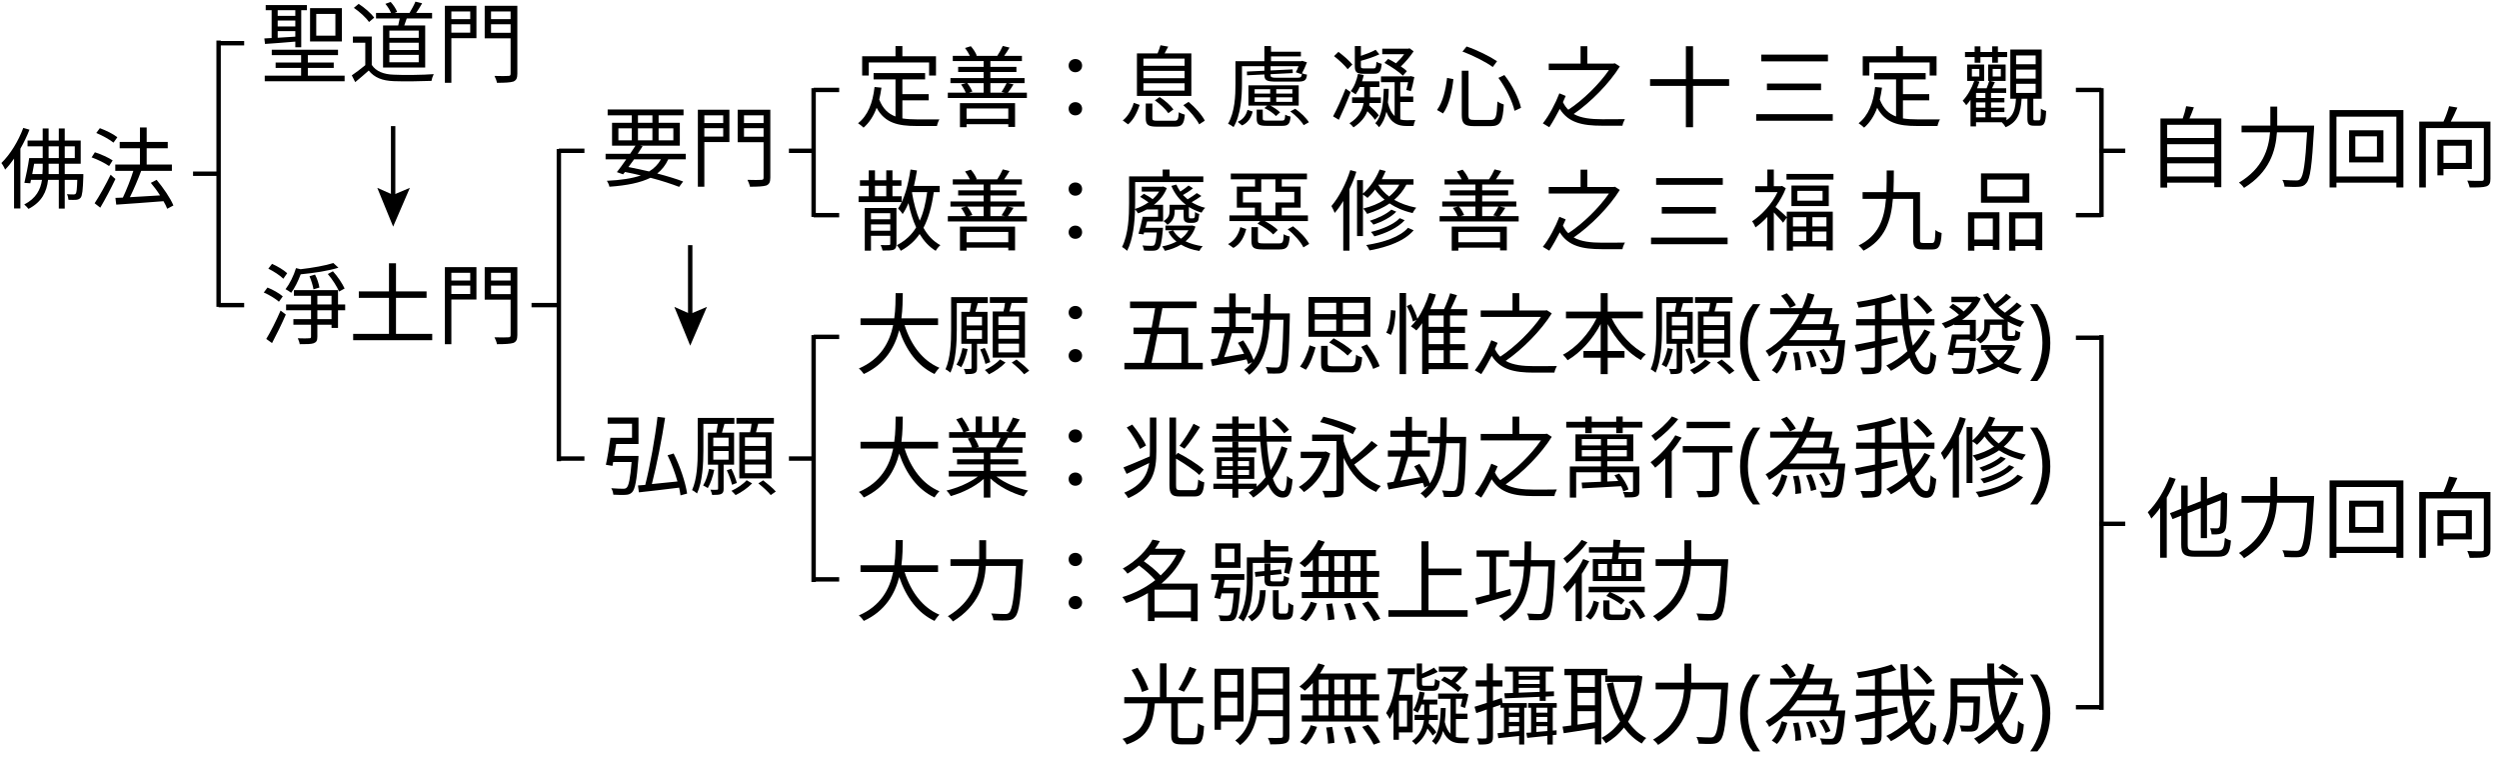
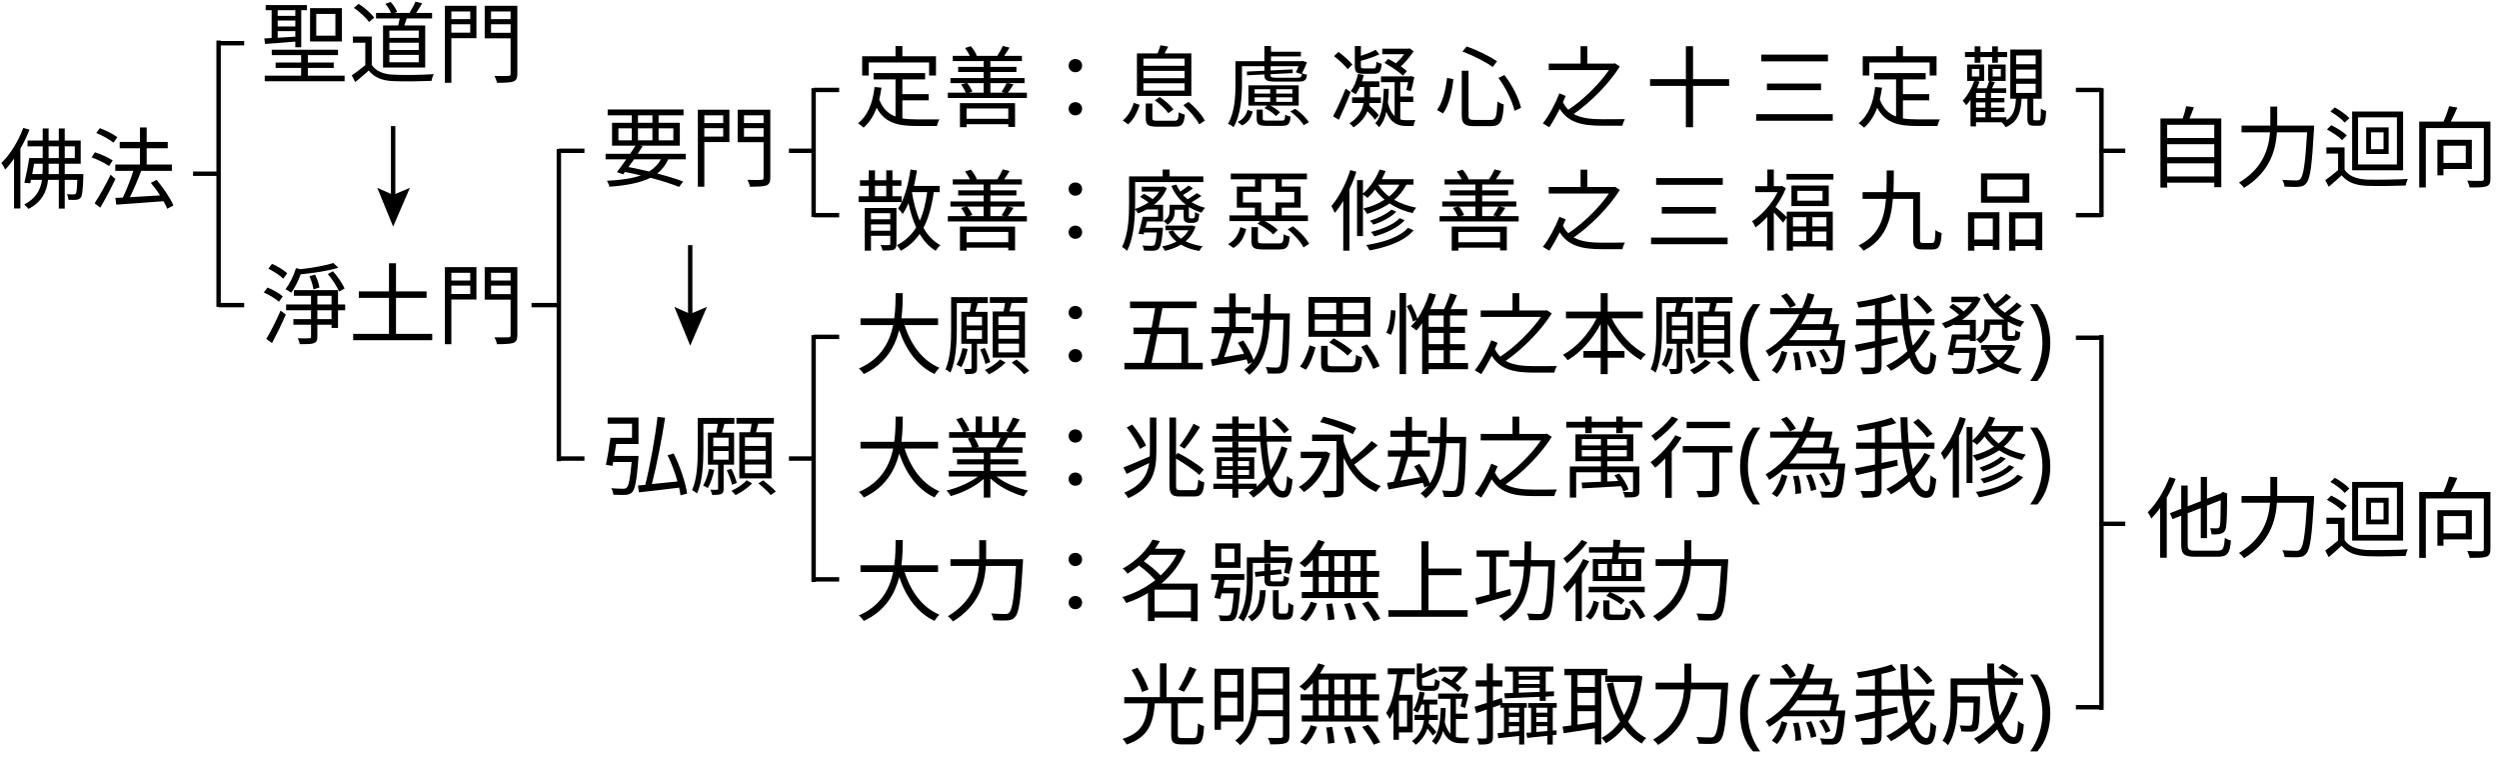
<svg xmlns="http://www.w3.org/2000/svg" version="1.1" baseProfile="tiny" id="圖層_1" x="0px" y="0px" viewBox="0 0 283.5 85.9" overflow="scroll" xml:space="preserve">
  <text transform="matrix(1 0 0 1 0 22.8623)" font-family="KaiTi" font-size="10px">佛法</text>
  <text transform="matrix(1 0 0 1 29.5493 8.5938)" font-family="KaiTi" font-size="10px">聖道門</text>
  <text transform="matrix(1 0 0 1 68.2476 20.3789)" font-family="KaiTi" font-size="10px">要門</text>
  <text transform="matrix(1 0 0 1 68.2476 55.3315)" font-family="KaiTi" font-size="10px">弘願</text>
  <text transform="matrix(1 0 0 1 96.9956 13.6309)" font-family="KaiTi" font-size="10px">定</text>
  <text transform="matrix(1 0 0 1 106.9956 13.6309)" font-family="KaiTi" font-size="10px">善</text>
  <text transform="matrix(1 0 0 1 116.9956 13.6309)" font-family="KaiTi" font-size="10px">：</text>
  <text transform="matrix(1 0 0 1 126.9956 13.6309)" font-family="KaiTi" font-size="10px">息</text>
  <text transform="matrix(1 0 0 1 138.9253 13.6309)" font-family="KaiTi" font-size="10px">慮</text>
  <text transform="matrix(1 0 0 1 150.856 13.6309)" font-family="KaiTi" font-size="10px">凝</text>
  <text transform="matrix(1 0 0 1 162.7856 13.6309)" font-family="KaiTi" font-size="10px">心</text>
  <text transform="matrix(1 0 0 1 174.7153 13.6309)" font-family="KaiTi" font-size="10px">之</text>
  <text transform="matrix(1 0 0 1 186.646 13.6309)" font-family="KaiTi" font-size="10px">十</text>
  <text transform="matrix(1 0 0 1 198.5757 13.6309)" font-family="KaiTi" font-size="10px">三</text>
  <text transform="matrix(1 0 0 1 210.5054 13.6309)" font-family="KaiTi" font-size="10px">定</text>
  <text transform="matrix(1 0 0 1 222.436 13.6309)" font-family="KaiTi" font-size="10px">觀</text>
  <text transform="matrix(1 0 0 1 96.9956 27.6309)" font-family="KaiTi" font-size="10px">散</text>
  <text transform="matrix(1 0 0 1 106.9956 27.6309)" font-family="KaiTi" font-size="10px">善</text>
  <text transform="matrix(1 0 0 1 116.9956 27.6309)" font-family="KaiTi" font-size="10px">：</text>
  <text transform="matrix(1 0 0 1 126.9956 27.6309)" font-family="KaiTi" font-size="10px">廢</text>
  <text transform="matrix(1 0 0 1 138.9253 27.6309)" font-family="KaiTi" font-size="10px">惡</text>
  <text transform="matrix(1 0 0 1 150.856 27.6309)" font-family="KaiTi" font-size="10px">修</text>
  <text transform="matrix(1 0 0 1 162.7856 27.6309)" font-family="KaiTi" font-size="10px">善</text>
  <text transform="matrix(1 0 0 1 174.7153 27.6309)" font-family="KaiTi" font-size="10px">之</text>
  <text transform="matrix(1 0 0 1 186.646 27.6309)" font-family="KaiTi" font-size="10px">三</text>
  <text transform="matrix(1 0 0 1 198.5757 27.6309)" font-family="KaiTi" font-size="10px">福</text>
  <text transform="matrix(1 0 0 1 210.5054 27.6309)" font-family="KaiTi" font-size="10px">九</text>
  <text transform="matrix(1 0 0 1 222.436 27.6309)" font-family="KaiTi" font-size="10px">品</text>
  <text transform="matrix(1 0 0 1 96.9956 41.6309)" font-family="KaiTi" font-size="10px">大</text>
  <text transform="matrix(1 0 0 1 106.9956 41.6309)" font-family="KaiTi" font-size="10px">願</text>
  <text transform="matrix(1 0 0 1 116.9956 41.6309)" font-family="KaiTi" font-size="10px">：</text>
  <text transform="matrix(1 0 0 1 126.9956 41.6309)" font-family="KaiTi" font-size="10px">五</text>
  <text transform="matrix(1 0 0 1 136.9956 41.6309)" font-family="KaiTi" font-size="10px">劫</text>
  <text transform="matrix(1 0 0 1 146.9956 41.6309)" font-family="KaiTi" font-size="10px">思</text>
  <text transform="matrix(1 0 0 1 156.9956 41.6309)" font-family="KaiTi" font-size="10px">惟</text>
  <text transform="matrix(1 0 0 1 166.9956 41.6309)" font-family="KaiTi" font-size="10px">之</text>
  <text transform="matrix(1 0 0 1 176.9956 41.6309)" font-family="KaiTi" font-size="10px">本</text>
  <text transform="matrix(1 0 0 1 186.9956 41.6309)" font-family="KaiTi" font-size="10px">願</text>
  <text transform="matrix(1 0 0 1 196.9956 41.6309)" font-family="KaiTi" font-size="10px">(</text>
  <text transform="matrix(1 0 0 1 200.0034 41.6309)" font-family="KaiTi" font-size="10px">為</text>
  <text transform="matrix(1 0 0 1 210.0034 41.6309)" font-family="KaiTi" font-size="10px">我</text>
  <text transform="matrix(1 0 0 1 220.0034 41.6309)" font-family="KaiTi" font-size="10px">發</text>
  <text transform="matrix(1 0 0 1 230.0034 41.6309)" font-family="KaiTi" font-size="10px">)</text>
  <text transform="matrix(1 0 0 1 96.9956 55.6309)" font-family="KaiTi" font-size="10px">大</text>
  <text transform="matrix(1 0 0 1 106.9956 55.6309)" font-family="KaiTi" font-size="10px">業</text>
  <text transform="matrix(1 0 0 1 116.9956 55.6309)" font-family="KaiTi" font-size="10px">：</text>
  <text transform="matrix(1 0 0 1 126.9956 55.6309)" font-family="KaiTi" font-size="10px">兆</text>
  <text transform="matrix(1 0 0 1 136.9956 55.6309)" font-family="KaiTi" font-size="10px">載</text>
  <text transform="matrix(1 0 0 1 146.9956 55.6309)" font-family="KaiTi" font-size="10px">永</text>
  <text transform="matrix(1 0 0 1 156.9956 55.6309)" font-family="KaiTi" font-size="10px">劫</text>
  <text transform="matrix(1 0 0 1 166.9956 55.6309)" font-family="KaiTi" font-size="10px">之</text>
  <text transform="matrix(1 0 0 1 176.9956 55.6309)" font-family="KaiTi" font-size="10px">萬</text>
  <text transform="matrix(1 0 0 1 186.9956 55.6309)" font-family="KaiTi" font-size="10px">行</text>
  <text transform="matrix(1 0 0 1 196.9956 55.6309)" font-family="KaiTi" font-size="10px">(</text>
  <text transform="matrix(1 0 0 1 200.0034 55.6309)" font-family="KaiTi" font-size="10px">為</text>
  <text transform="matrix(1 0 0 1 210.0034 55.6309)" font-family="KaiTi" font-size="10px">我</text>
  <text transform="matrix(1 0 0 1 220.0034 55.6309)" font-family="KaiTi" font-size="10px">修</text>
  <text transform="matrix(1 0 0 1 230.0034 55.6309)" font-family="KaiTi" font-size="10px">)</text>
  <text transform="matrix(1 0 0 1 96.9956 69.6309)" font-family="KaiTi" font-size="10px">大</text>
  <text transform="matrix(1 0 0 1 106.9956 69.6309)" font-family="KaiTi" font-size="10px">力</text>
  <text transform="matrix(1 0 0 1 116.9956 69.6309)" font-family="KaiTi" font-size="10px">：</text>
  <text transform="matrix(1 0 0 1 126.9956 69.6309)" font-family="KaiTi" font-size="10px">名</text>
  <text transform="matrix(1 0 0 1 136.9956 69.6309)" font-family="KaiTi" font-size="10px">號</text>
  <text transform="matrix(1 0 0 1 146.9956 69.6309)" font-family="KaiTi" font-size="10px">無</text>
  <text transform="matrix(1 0 0 1 156.9956 69.6309)" font-family="KaiTi" font-size="10px">上</text>
  <text transform="matrix(1 0 0 1 166.9956 69.6309)" font-family="KaiTi" font-size="10px">功</text>
  <text transform="matrix(1 0 0 1 176.9956 69.6309)" font-family="KaiTi" font-size="10px">德</text>
  <text transform="matrix(1 0 0 1 186.9956 69.6309)" font-family="KaiTi" font-size="10px">力</text>
  <text transform="matrix(1 0 0 1 126.9956 83.6309)" font-family="KaiTi" font-size="10px">光</text>
  <text transform="matrix(1 0 0 1 136.9956 83.6309)" font-family="KaiTi" font-size="10px">明</text>
  <text transform="matrix(1 0 0 1 146.9956 83.6309)" font-family="KaiTi" font-size="10px">無</text>
  <text transform="matrix(1 0 0 1 156.9956 83.6309)" font-family="KaiTi" font-size="10px">礙</text>
  <text transform="matrix(1 0 0 1 166.9956 83.6309)" font-family="KaiTi" font-size="10px">攝</text>
  <text transform="matrix(1 0 0 1 176.9956 83.6309)" font-family="KaiTi" font-size="10px">取</text>
  <text transform="matrix(1 0 0 1 186.9956 83.6309)" font-family="KaiTi" font-size="10px">力</text>
  <text transform="matrix(1 0 0 1 196.9956 83.6309)" font-family="KaiTi" font-size="10px">(</text>
  <text transform="matrix(1 0 0 1 200.0034 83.6309)" font-family="KaiTi" font-size="10px">為</text>
  <text transform="matrix(1 0 0 1 210.0034 83.6309)" font-family="KaiTi" font-size="10px">我</text>
  <text transform="matrix(1 0 0 1 220.0034 83.6309)" font-family="KaiTi" font-size="10px">成</text>
  <text transform="matrix(1 0 0 1 230.0034 83.6309)" font-family="KaiTi" font-size="10px">)</text>
-   <text transform="matrix(1 0 0 1 243.4653 20.4629)" font-family="KaiTi" font-size="10px">自力回向</text>
-   <text transform="matrix(1 0 0 1 243.4653 62.4629)" font-family="KaiTi" font-size="10px">他力回向</text>
+   <text transform="matrix(1 0 0 1 243.4653 20.4629)" font-family="KaiTi" font-size="10px">自力迴向</text>
+   <text transform="matrix(1 0 0 1 243.4653 62.4629)" font-family="KaiTi" font-size="10px">他力迴向</text>
  <g>
    <line fill="none" stroke="#000000" stroke-width="0.5" stroke-miterlimit="10" x1="89.5" y1="17.1" x2="92.3" y2="17.1" />
    <line fill="none" stroke="#000000" stroke-width="0.5" stroke-miterlimit="10" x1="92.3" y1="10.2" x2="95.2" y2="10.2" />
    <line fill="none" stroke="#000000" stroke-width="0.5" stroke-miterlimit="10" x1="92.3" y1="24.4" x2="95.2" y2="24.4" />
    <line fill="none" stroke="#000000" stroke-width="0.5" stroke-miterlimit="10" x1="92.3" y1="10" x2="92.3" y2="24.6" />
  </g>
  <g>
    <line fill="none" stroke="#000000" stroke-width="0.5" stroke-miterlimit="10" x1="238.2" y1="17.1" x2="241.1" y2="17.1" />
    <line fill="none" stroke="#000000" stroke-width="0.5" stroke-miterlimit="10" x1="235.5" y1="10.2" x2="238.4" y2="10.2" />
    <line fill="none" stroke="#000000" stroke-width="0.5" stroke-miterlimit="10" x1="235.5" y1="24.4" x2="238.4" y2="24.4" />
    <line fill="none" stroke="#000000" stroke-width="0.5" stroke-miterlimit="10" x1="238.4" y1="10" x2="238.4" y2="24.6" />
  </g>
  <g>
    <line fill="none" stroke="#000000" stroke-width="0.5" stroke-miterlimit="10" x1="89.5" y1="52" x2="92.3" y2="52" />
    <line fill="none" stroke="#000000" stroke-width="0.5" stroke-miterlimit="10" x1="92.3" y1="38.2" x2="95.2" y2="38.2" />
    <line fill="none" stroke="#000000" stroke-width="0.5" stroke-miterlimit="10" x1="92.3" y1="65.7" x2="95.2" y2="65.7" />
    <line fill="none" stroke="#000000" stroke-width="0.5" stroke-miterlimit="10" x1="92.3" y1="38" x2="92.3" y2="66" />
  </g>
  <line fill="none" stroke="#000000" stroke-width="0.5" stroke-miterlimit="10" x1="21.9" y1="19.7" x2="24.8" y2="19.7" />
  <line fill="none" stroke="#000000" stroke-width="0.5" stroke-miterlimit="10" x1="24.8" y1="4.9" x2="27.7" y2="4.9" />
  <line fill="none" stroke="#000000" stroke-width="0.5" stroke-miterlimit="10" x1="24.8" y1="34.6" x2="27.7" y2="34.6" />
  <line fill="none" stroke="#000000" stroke-width="0.5" stroke-miterlimit="10" x1="24.8" y1="4.6" x2="24.8" y2="34.8" />
  <line fill="none" stroke="#000000" stroke-width="0.5" stroke-miterlimit="10" x1="60.3" y1="34.6" x2="63.2" y2="34.6" />
  <line fill="none" stroke="#000000" stroke-width="0.5" stroke-miterlimit="10" x1="63.4" y1="17.1" x2="66.3" y2="17.1" />
  <line fill="none" stroke="#000000" stroke-width="0.5" stroke-miterlimit="10" x1="63.4" y1="52" x2="66.3" y2="52" />
  <line fill="none" stroke="#000000" stroke-width="0.5" stroke-miterlimit="10" x1="63.4" y1="16.9" x2="63.4" y2="52.3" />
  <g>
    <line fill="none" stroke="#000000" stroke-width="0.5" stroke-miterlimit="10" x1="235.5" y1="80.2" x2="238.4" y2="80.2" />
    <line fill="none" stroke="#000000" stroke-width="0.5" stroke-miterlimit="10" x1="235.5" y1="38.3" x2="238.4" y2="38.3" />
    <line fill="none" stroke="#000000" stroke-width="0.5" stroke-miterlimit="10" x1="238.2" y1="59.4" x2="241.1" y2="59.4" />
    <line fill="none" stroke="#000000" stroke-width="0.5" stroke-miterlimit="10" x1="238.4" y1="38" x2="238.4" y2="80.5" />
  </g>
  <text transform="matrix(1 0 0 1 29.5493 38.2329)" font-family="KaiTi" font-size="10px">淨土門</text>
  <g>
    <line fill="none" stroke="#000000" stroke-width="0.5" stroke-miterlimit="10" x1="44.6" y1="14.3" x2="44.6" y2="22.7" />
    <g>
      <polygon points="42.8,21.3 44.6,22.1 46.5,21.3 44.6,25.7   " />
    </g>
  </g>
  <g>
    <line fill="none" stroke="#000000" stroke-width="0.5" stroke-miterlimit="10" x1="78.3" y1="27.8" x2="78.3" y2="36.2" />
    <g>
      <polygon points="76.5,34.8 78.3,35.6 80.2,34.8 78.3,39.2   " />
    </g>
  </g>
</svg>
